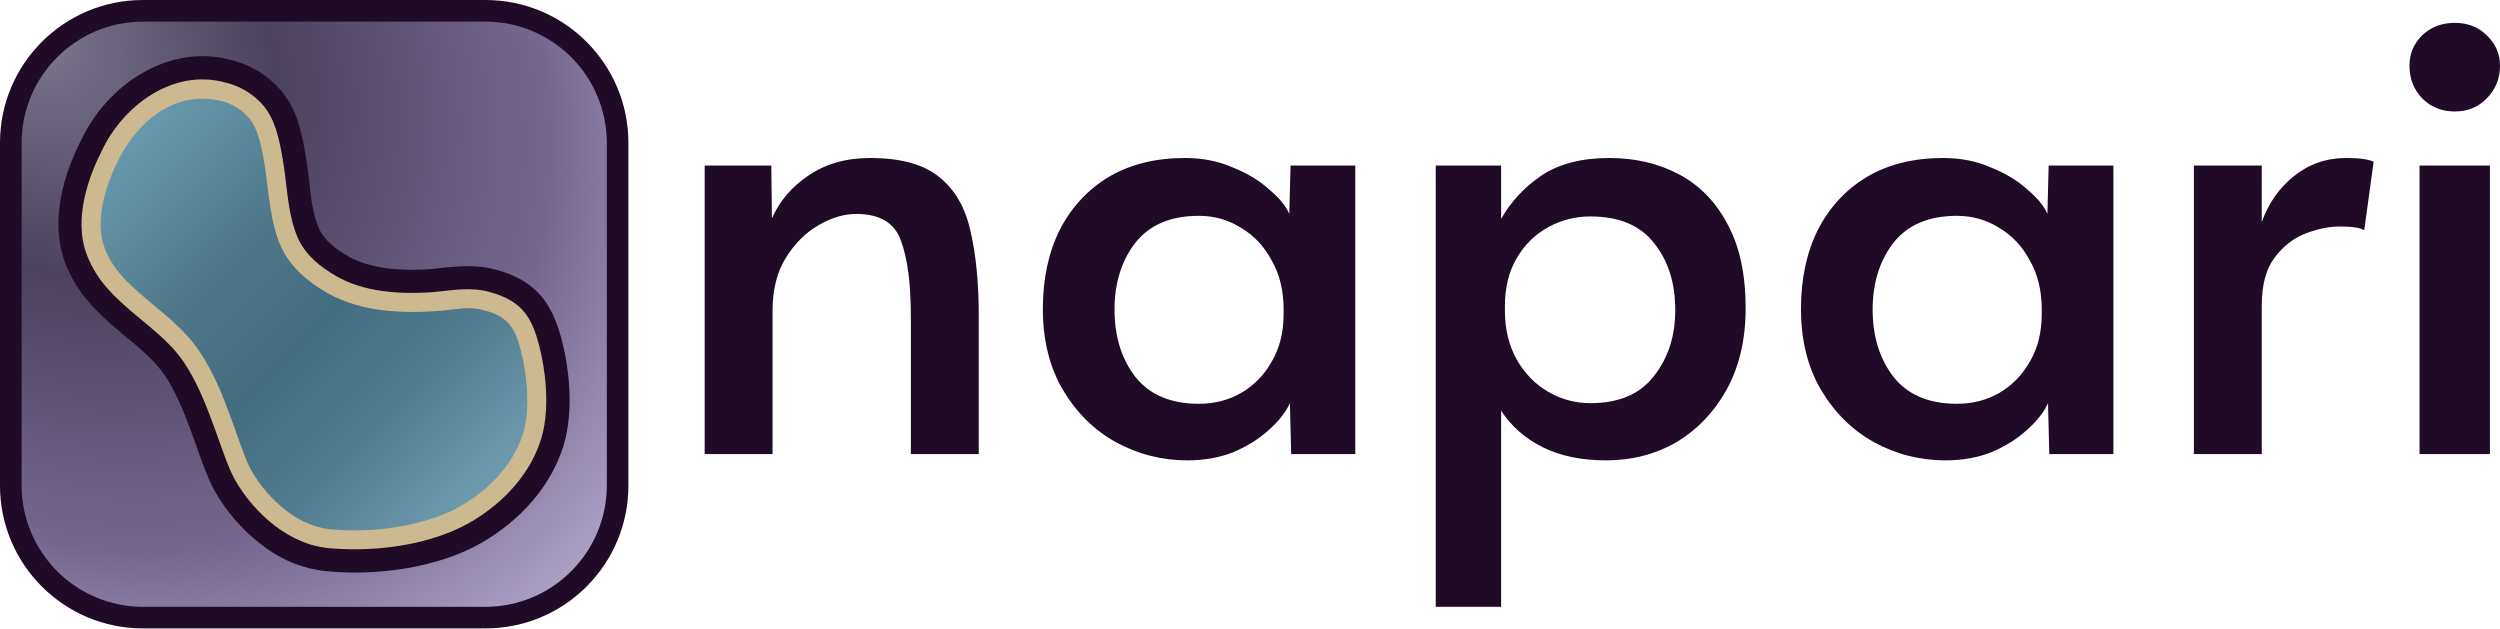
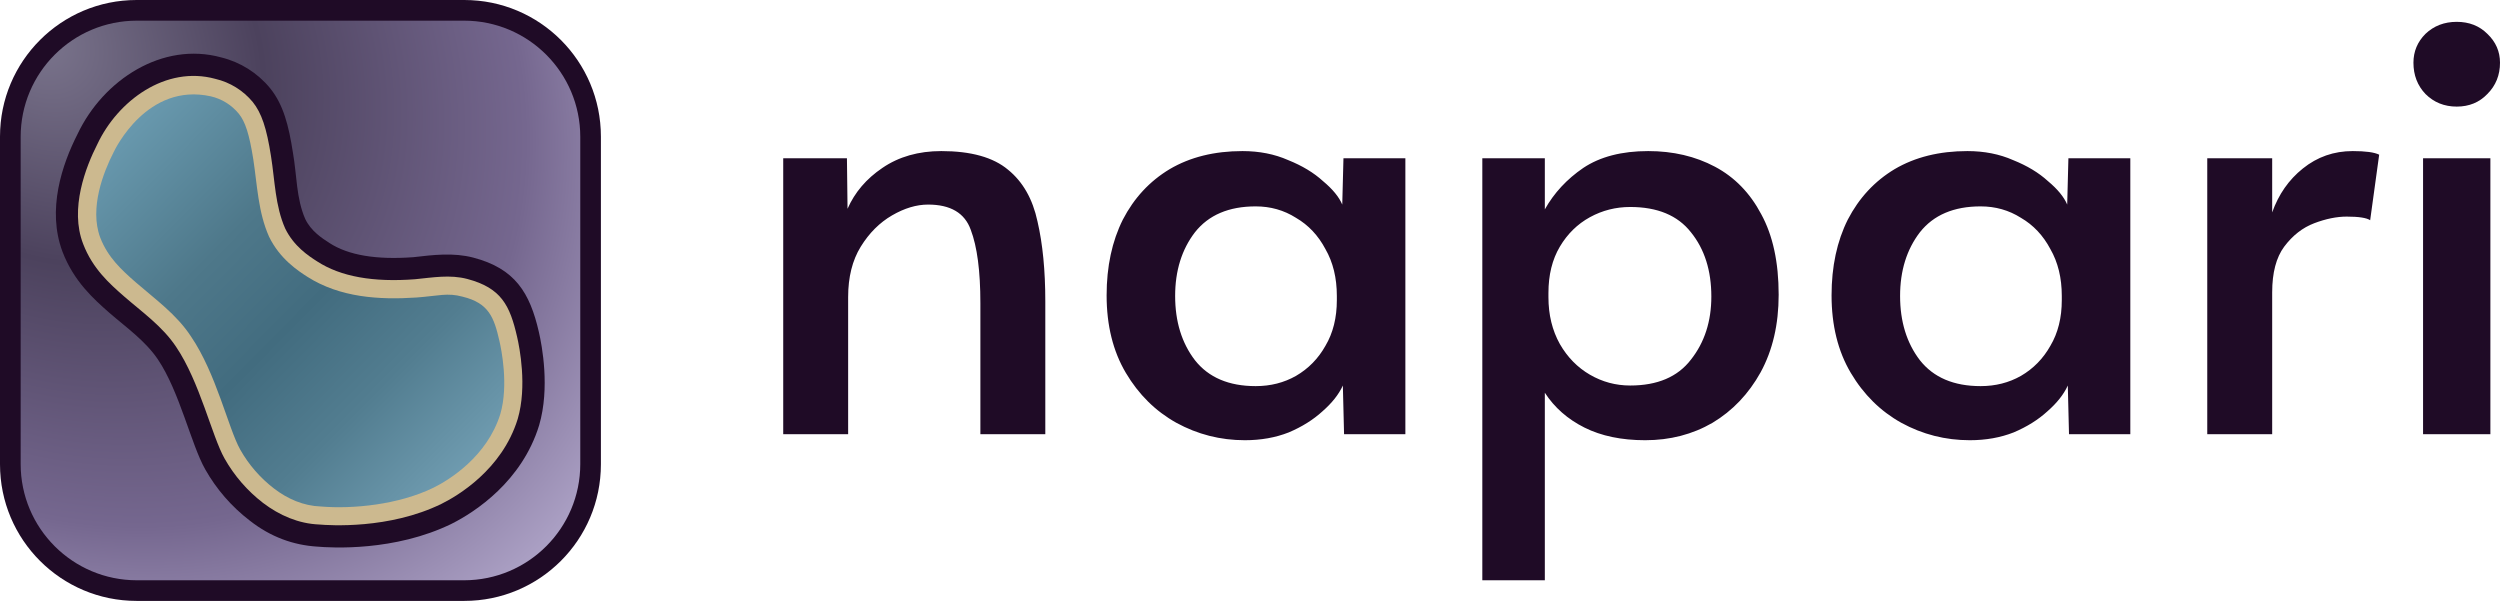
- <svg xmlns="http://www.w3.org/2000/svg" xmlns:xlink="http://www.w3.org/1999/xlink" width="3278.16" height="824" viewBox="0 0 3278.16 824" version="1.1" id="svg22">
+ <svg xmlns="http://www.w3.org/2000/svg" xmlns:xlink="http://www.w3.org/1999/xlink" width="3428.16" height="824" viewBox="0 0 3428.16 824" version="1.1" id="svg22">
  <defs id="defs19">
    <linearGradient id="linearGradient5">
      <stop style="stop-color:#1f0b26;stop-opacity:1;" offset="0" id="stop6" />
      <stop style="stop-color:#1f0b26;stop-opacity:0;" offset="1" id="stop7" />
    </linearGradient>
    <style id="style1">
      .a {
        fill: #06283d;
      }

      .b {
        fill: url(#a);
      }

      .c {
        fill: #a59678;
      }

      .d {
        fill: url(#b);
      }
    </style>
    <radialGradient id="a" cx="103.55" cy="103.55" fx="14.832" fy="15.613" r="196.89" gradientUnits="userSpaceOnUse" gradientTransform="matrix(4.944471,0,0,4.944471,-2.9648209e-5,1.824029e-6)">
      <stop offset="0" stop-color="#746b7f" id="stop1" style="stop-color:#7b758d;stop-opacity:1;" />
      <stop offset="0.292" stop-color="#4b475b" id="stop4" style="stop-color:#4c425d;stop-opacity:1;" />
      <stop offset="0.635" stop-color="#4b475b" id="stop13" style="stop-color:#75678f;stop-opacity:1;" />
      <stop offset="0.852" stop-color="#bcb5d9" id="stop10" style="stop-color:#aba0c4;stop-opacity:1;" />
    </radialGradient>
    <linearGradient id="b" x1="38.997" y1="33.821" x2="178.809" y2="173.79" gradientUnits="userSpaceOnUse" gradientTransform="matrix(0.7218557,0,0,0.730379,-0.8872969,-1.97506)" spreadMethod="repeat" xlink:href="#linearGradient5">
      <stop offset="0" stop-color="#448491" id="stop11" style="stop-color:#6fa1b7;stop-opacity:1;" />
      <stop offset="0.329" stop-color="#526a77" id="stop14" style="stop-color:#4e788a;stop-opacity:1;" />
      <stop offset="0.513" stop-color="#526a77" id="stop2" style="stop-color:#426c7f;stop-opacity:1;" />
      <stop offset="0.698" stop-color="#526a77" id="stop12" style="stop-color:#527d90;stop-opacity:1;" />
      <stop offset="1" stop-color="#94d1d6" id="stop19" style="stop-color:#7ca9be;stop-opacity:1;" />
    </linearGradient>
    <radialGradient xlink:href="#a" id="radialGradient1" cx="82.725" cy="91.513" fx="82.725" fy="91.513" r="476.82" gradientUnits="userSpaceOnUse" gradientTransform="matrix(1.697186,1.719258,-1.396703,1.378773,42.39917,-213.8837)" />
  </defs>
-   <path style="font-size:67.416px;font-family:Alata;-inkscape-font-specification:'Alata, Normal';fill:#1f0b26;fill-opacity:1;stroke-width:1.957;stroke-linecap:round;stroke-linejoin:round" d="M 924,595.41 V 217.063 h 87.374 l 0.824,69.24 q 14.837,-33.796 47.809,-56.051 33.796,-23.08 80.78,-23.08 60.997,0 91.496,25.553 30.498,24.729 40.39,70.889 10.716,46.16 10.716,109.63 v 182.167 h -89.023 V 415.716 q 0,-65.943 -13.189,-100.563 -12.364,-34.62 -58.524,-34.62 -23.904,0 -49.457,14.837 -25.553,14.837 -42.863,42.863 -17.31,28.026 -17.31,69.24 v 187.937 z m 633.052,8.243 q -50.282,0 -93.969,-23.904 -42.863,-23.904 -69.24,-68.416 -26.377,-44.511 -26.377,-106.333 0,-59.349 22.256,-103.86 23.08,-44.511 64.294,-69.24 42.039,-24.728 99.739,-24.728 34.62,0 62.646,12.364 28.85,11.54 47.809,28.85 19.783,16.486 26.377,32.147 l 1.649,-63.47 h 84.901 v 378.347 h -84.077 l -1.649,-66.767 q -8.243,18.134 -28.026,35.444 -18.959,17.31 -46.16,28.85 -27.201,10.716 -60.173,10.716 z m 14.837,-74.186 q 30.498,0 55.227,-14.013 25.553,-14.837 40.39,-41.214 15.661,-26.377 15.661,-62.646 v -5.77 q 0,-37.093 -15.661,-64.294 -14.837,-28.026 -40.39,-42.863 -24.729,-15.661 -55.227,-15.661 -55.227,0 -83.253,35.444 -27.201,35.444 -27.201,87.374 0,52.754 27.201,88.199 28.026,35.444 83.253,35.444 z M 1882.645,795.711 V 217.063 h 85.726 v 70.064 q 18.958,-33.796 52.754,-56.876 34.62,-23.08 89.023,-23.08 51.106,0 91.496,21.431 40.39,21.431 63.47,65.119 23.904,43.687 23.904,110.454 0,60.997 -24.729,106.333 -24.728,44.511 -65.943,69.24 -41.214,23.904 -92.32,23.904 -48.633,0 -83.253,-17.31 -34.62,-17.31 -54.403,-47.809 v 257.177 z m 202.774,-267.068 q 56.052,0 83.253,-35.444 28.026,-35.444 28.026,-86.55 0,-53.579 -28.026,-88.199 -27.201,-34.62 -83.253,-34.62 -29.674,0 -55.227,14.013 -25.553,14.013 -41.214,40.39 -15.661,26.377 -15.661,63.47 v 5.77 q 0,36.269 15.661,64.294 15.662,27.201 41.214,42.039 25.553,14.837 55.227,14.837 z m 465.722,75.01 q -50.282,0 -93.969,-23.904 -42.863,-23.904 -69.24,-68.416 -26.377,-44.511 -26.377,-106.333 0,-59.349 22.256,-103.86 23.08,-44.511 64.294,-69.24 42.038,-24.729 99.739,-24.729 34.62,0 62.645,12.364 28.85,11.54 47.809,28.85 19.783,16.486 26.377,32.147 l 1.649,-63.47 h 84.902 v 378.347 h -84.077 l -1.649,-66.767 q -8.243,18.134 -28.026,35.444 -18.959,17.31 -46.16,28.85 -27.201,10.716 -60.173,10.716 z m 14.837,-74.186 q 30.499,0 55.227,-14.013 25.553,-14.837 40.39,-41.214 15.661,-26.377 15.661,-62.646 v -5.77 q 0,-37.093 -15.661,-64.294 -14.837,-28.026 -40.39,-42.863 -24.728,-15.661 -55.227,-15.661 -55.227,0 -83.253,35.444 -27.201,35.444 -27.201,87.374 0,52.754 27.201,88.199 28.026,35.444 83.253,35.444 z m 310.756,65.943 V 217.063 h 89.022 v 74.186 q 13.189,-37.093 42.039,-60.173 29.674,-23.904 68.416,-23.904 26.377,0 36.269,4.946 l -12.364,89.847 q -7.419,-4.946 -32.147,-4.946 -20.607,0 -44.512,9.067 -23.904,9.067 -41.214,32.147 -16.486,22.256 -16.486,62.646 v 194.531 z m 295.918,0 V 217.063 h 92.32 v 378.347 z m 46.16,-449.236 q -25.553,0 -42.863,-17.31 -16.486,-17.31 -16.486,-42.863 0,-23.08 16.486,-39.566 17.31,-16.486 42.863,-16.486 25.553,0 42.038,16.486 17.31,16.486 17.31,39.566 0,25.553 -17.31,42.863 -16.485,17.31 -42.038,17.31 z" id="text1" aria-label="napari&#10;" />
+   <path style="font-size:67.416px;font-family:Alata;-inkscape-font-specification:'Alata, Normal';fill:#1f0b26;fill-opacity:1;stroke-width:1.957;stroke-linecap:round;stroke-linejoin:round" d="M 1074,595.41 V 217.063 h 87.374 l 0.824,69.24 q 14.837,-33.796 47.809,-56.051 33.796,-23.08 80.78,-23.08 60.997,0 91.496,25.553 30.498,24.729 40.39,70.889 10.716,46.16 10.716,109.63 v 182.167 h -89.023 V 415.716 q 0,-65.943 -13.189,-100.563 -12.364,-34.62 -58.524,-34.62 -23.904,0 -49.457,14.837 -25.553,14.837 -42.863,42.863 -17.31,28.026 -17.31,69.24 v 187.937 z m 633.052,8.243 q -50.282,0 -93.969,-23.904 -42.863,-23.904 -69.24,-68.416 -26.377,-44.511 -26.377,-106.333 0,-59.349 22.256,-103.86 23.08,-44.511 64.294,-69.24 42.039,-24.728 99.739,-24.728 34.62,0 62.646,12.364 28.85,11.54 47.809,28.85 19.783,16.486 26.377,32.147 l 1.649,-63.47 h 84.901 v 378.347 h -84.077 l -1.649,-66.767 q -8.243,18.134 -28.026,35.444 -18.959,17.31 -46.16,28.85 -27.201,10.716 -60.173,10.716 z m 14.837,-74.186 q 30.498,0 55.227,-14.013 25.553,-14.837 40.39,-41.214 15.661,-26.377 15.661,-62.646 v -5.77 q 0,-37.093 -15.661,-64.294 -14.837,-28.026 -40.39,-42.863 -24.729,-15.661 -55.227,-15.661 -55.227,0 -83.253,35.444 -27.201,35.444 -27.201,87.374 0,52.754 27.201,88.199 28.026,35.444 83.253,35.444 z M 2032.645,795.711 V 217.063 h 85.726 v 70.064 q 18.958,-33.796 52.754,-56.876 34.62,-23.08 89.023,-23.08 51.106,0 91.496,21.431 40.39,21.431 63.47,65.119 23.904,43.687 23.904,110.454 0,60.997 -24.729,106.333 -24.728,44.511 -65.943,69.24 -41.214,23.904 -92.32,23.904 -48.633,0 -83.253,-17.31 -34.62,-17.31 -54.403,-47.809 v 257.177 z m 202.774,-267.068 q 56.052,0 83.253,-35.444 28.026,-35.444 28.026,-86.55 0,-53.579 -28.026,-88.199 -27.201,-34.62 -83.253,-34.62 -29.674,0 -55.227,14.013 -25.553,14.013 -41.214,40.39 -15.661,26.377 -15.661,63.47 v 5.77 q 0,36.269 15.661,64.294 15.662,27.201 41.214,42.039 25.553,14.837 55.227,14.837 z m 465.722,75.01 q -50.282,0 -93.969,-23.904 -42.863,-23.904 -69.24,-68.416 -26.377,-44.511 -26.377,-106.333 0,-59.349 22.256,-103.86 23.08,-44.511 64.294,-69.24 42.038,-24.729 99.739,-24.729 34.62,0 62.645,12.364 28.85,11.54 47.809,28.85 19.783,16.486 26.377,32.147 l 1.649,-63.47 h 84.902 v 378.347 h -84.077 l -1.649,-66.767 q -8.243,18.134 -28.026,35.444 -18.959,17.31 -46.16,28.85 -27.201,10.716 -60.173,10.716 z m 14.837,-74.186 q 30.499,0 55.227,-14.013 25.553,-14.837 40.39,-41.214 15.661,-26.377 15.661,-62.646 v -5.77 q 0,-37.093 -15.661,-64.294 -14.837,-28.026 -40.39,-42.863 -24.728,-15.661 -55.227,-15.661 -55.227,0 -83.253,35.444 -27.201,35.444 -27.201,87.374 0,52.754 27.201,88.199 28.026,35.444 83.253,35.444 z m 310.756,65.943 V 217.063 h 89.022 v 74.186 q 13.189,-37.093 42.039,-60.173 29.674,-23.904 68.416,-23.904 26.377,0 36.269,4.946 l -12.364,89.847 q -7.419,-4.946 -32.147,-4.946 -20.607,0 -44.512,9.067 -23.904,9.067 -41.214,32.147 -16.486,22.256 -16.486,62.646 v 194.531 z m 295.918,0 V 217.063 h 92.32 v 378.347 z m 46.16,-449.236 q -25.553,0 -42.863,-17.31 -16.486,-17.31 -16.486,-42.863 0,-23.08 16.486,-39.566 17.31,-16.486 42.863,-16.486 25.553,0 42.038,16.486 17.31,16.486 17.31,39.566 0,25.553 -17.31,42.863 -16.485,17.31 -42.038,17.31 z" id="text1" aria-label="napari&#10;" />
  <g id="g22">
    <rect class="b" x="0" y="0" width="824" height="824" rx="187.336" id="rect20-8" style="fill:#1f0b26;fill-opacity:1;stroke-width:0.217" />
    <rect class="b" x="28.329" y="28.329" width="767.382" height="767.382" rx="159.38" id="rect20" style="fill:url(#radialGradient1);fill-opacity:1;stroke-width:0.202" />
    <g id="g32" transform="matrix(5.479587,0,0,5.479587,-10.93943,10.82251)" style="stroke-width:0.037">
      <path class="a" d="M 81.38,134.816 C 75.451,134.445 69.759,132.432 64.506,128.31 59.962,124.828 56.169,120.464 53.353,115.48 49.841,109.29 46.951,96.056 41.51,87.968 38.291,83.232 33.578,79.972 29.326,76.27 25.5,72.908 20.466,68.439 17.636,61.015 13.686,50.52 17.53,39.181 21.404,31.571 27.853,17.964 42.687,8.361 57.339,12.387 c 4.809,1.179 9.107,3.885 12.249,7.711 3.311,4.095 4.647,9.243 5.729,16.221 0.965,5.475 0.8,11.357 3.064,16.504 1.452,3.05 4.226,4.829 6.048,6.005 4.753,3.087 11.736,4.241 21.006,3.558 5.04,-0.584 10.029,-1.192 15.016,0.109 10.41,2.739 14.142,8.74 16.403,18.639 0.779,3.378 2.796,13.96 0.065,23.308 -4.284,13.991 -15.978,21.69 -21.863,24.637 -14.263,6.994 -30.222,6.044 -33.677,5.736 z" id="path20" style="fill:#1f0b26;fill-opacity:1;stroke-width:0.037" />
      <path class="c" d="m 81.874,129.283 c -5.173,-0.206 -9.961,-2.299 -14.05,-5.402 -3.929,-3.025 -7.209,-6.811 -9.643,-11.131 C 55.023,107.161 52.024,93.64 46.055,84.802 42.622,79.656 37.557,76.125 32.971,72.131 29.381,68.986 25.182,65.245 22.82,59.105 19.346,50.244 23.517,39.691 26.342,34.141 31.463,23.234 43.463,14.357 55.887,17.76 c 3.676,0.86 6.968,2.9 9.374,5.809 2.178,2.737 3.449,6.419 4.56,13.578 0.967,6.044 1.032,12.413 3.551,18.073 2.178,4.451 5.809,6.833 8.038,8.249 5.862,3.787 13.987,5.233 24.441,4.436 4.391,-0.431 8.758,-1.217 13.106,-0.065 8.485,2.259 10.644,6.597 12.453,14.522 0.59,2.555 2.544,12.31 0.145,20.512 -3.931,12.735 -15.112,19.269 -19.046,21.224 -13.092,6.429 -28.196,5.402 -30.634,5.184 z" id="path21" style="fill:#ccb98f;fill-opacity:1;stroke-width:0.037" />
      <path class="d" d="m 54.725,22.124 c 2.76,0.635 5.232,2.167 7.029,4.357 1.619,1.997 2.628,5.083 3.631,11.422 0.992,6.5 1.218,13.274 3.943,19.351 2.708,5.591 7.261,8.546 9.65,10.078 8.106,5.136 17.874,5.769 27.207,5.148 5.569,-0.414 7.777,-1.249 11.581,-0.211 6.541,1.606 7.861,5.141 9.222,11.131 0.423,1.824 2.341,10.951 0.218,18.232 -3.315,10.649 -12.741,16.471 -16.729,18.443 -8.716,4.247 -20.132,5.379 -28.224,4.698 -4.314,-0.156 -8.297,-1.891 -11.69,-4.502 -3.452,-2.648 -6.332,-5.968 -8.466,-9.759 C 59.108,105.136 56.122,91.508 49.773,82.195 46.179,76.711 40.85,72.905 35.977,68.682 32.443,65.583 29.02,62.498 27.075,57.478 24.318,50.081 27.92,41.041 30.401,36.174 30.792,35.339 38.823,18.644 54.725,22.124 Z" id="path22" style="fill:url(#b);fill-opacity:1;stroke-width:0.037" />
    </g>
  </g>
</svg>
